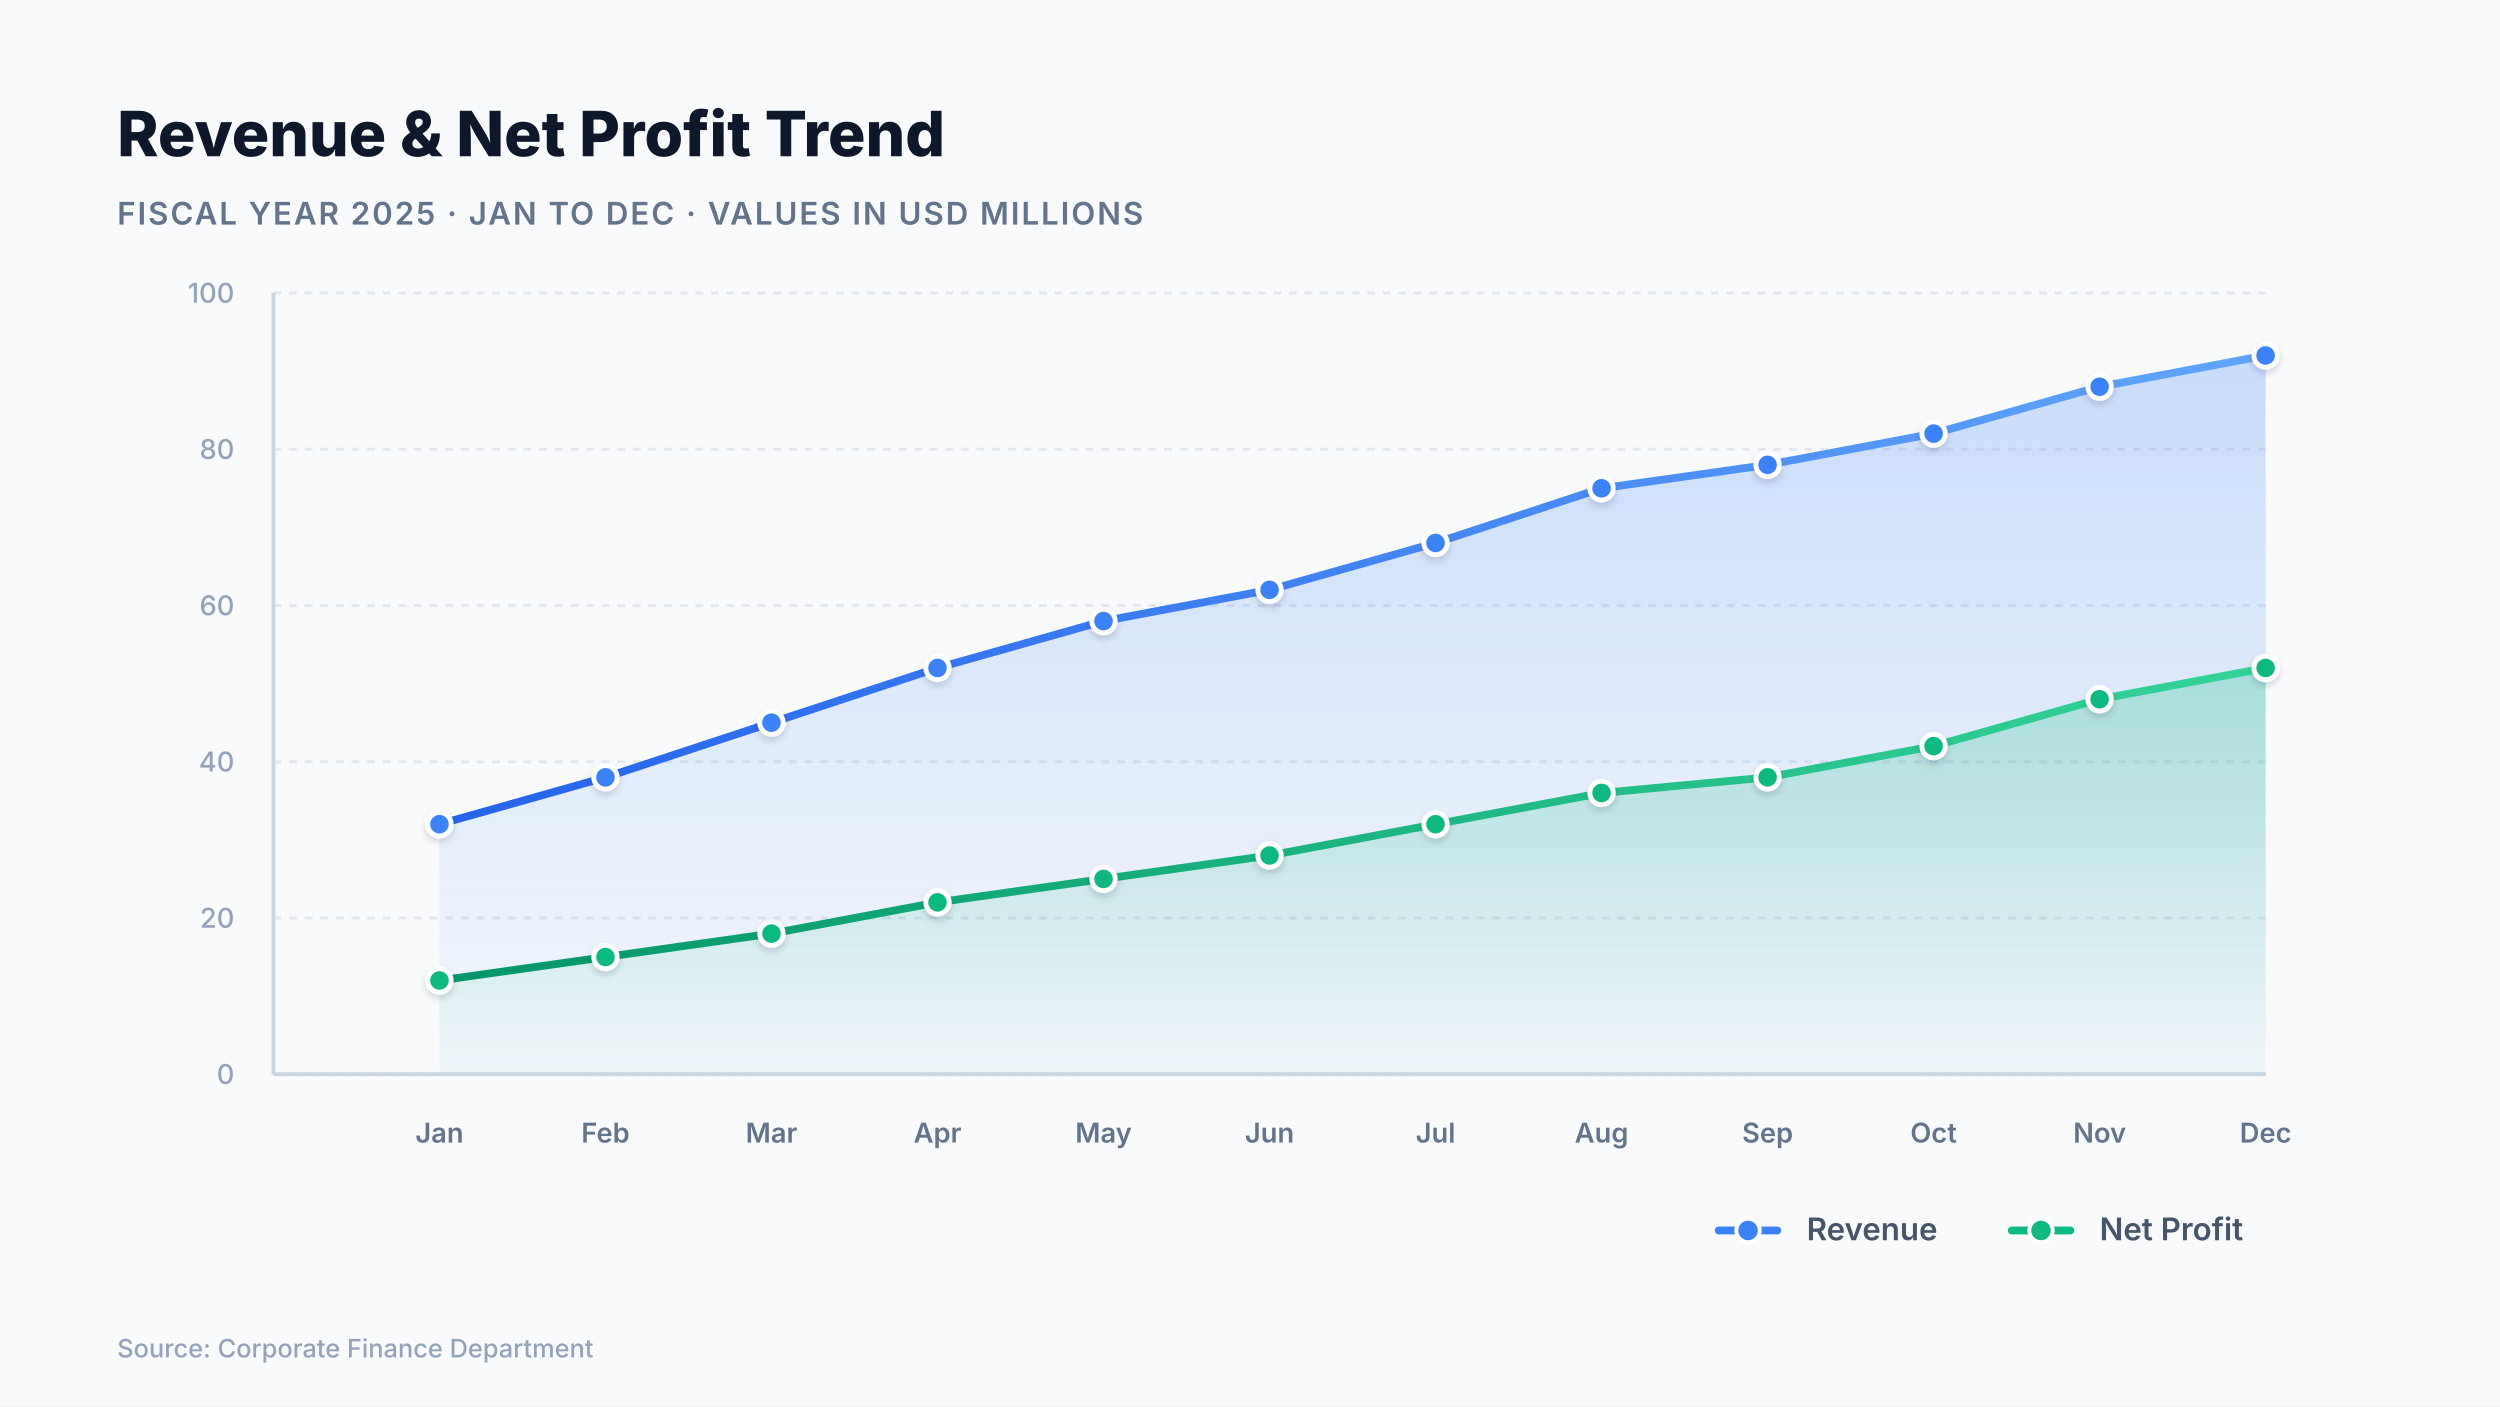
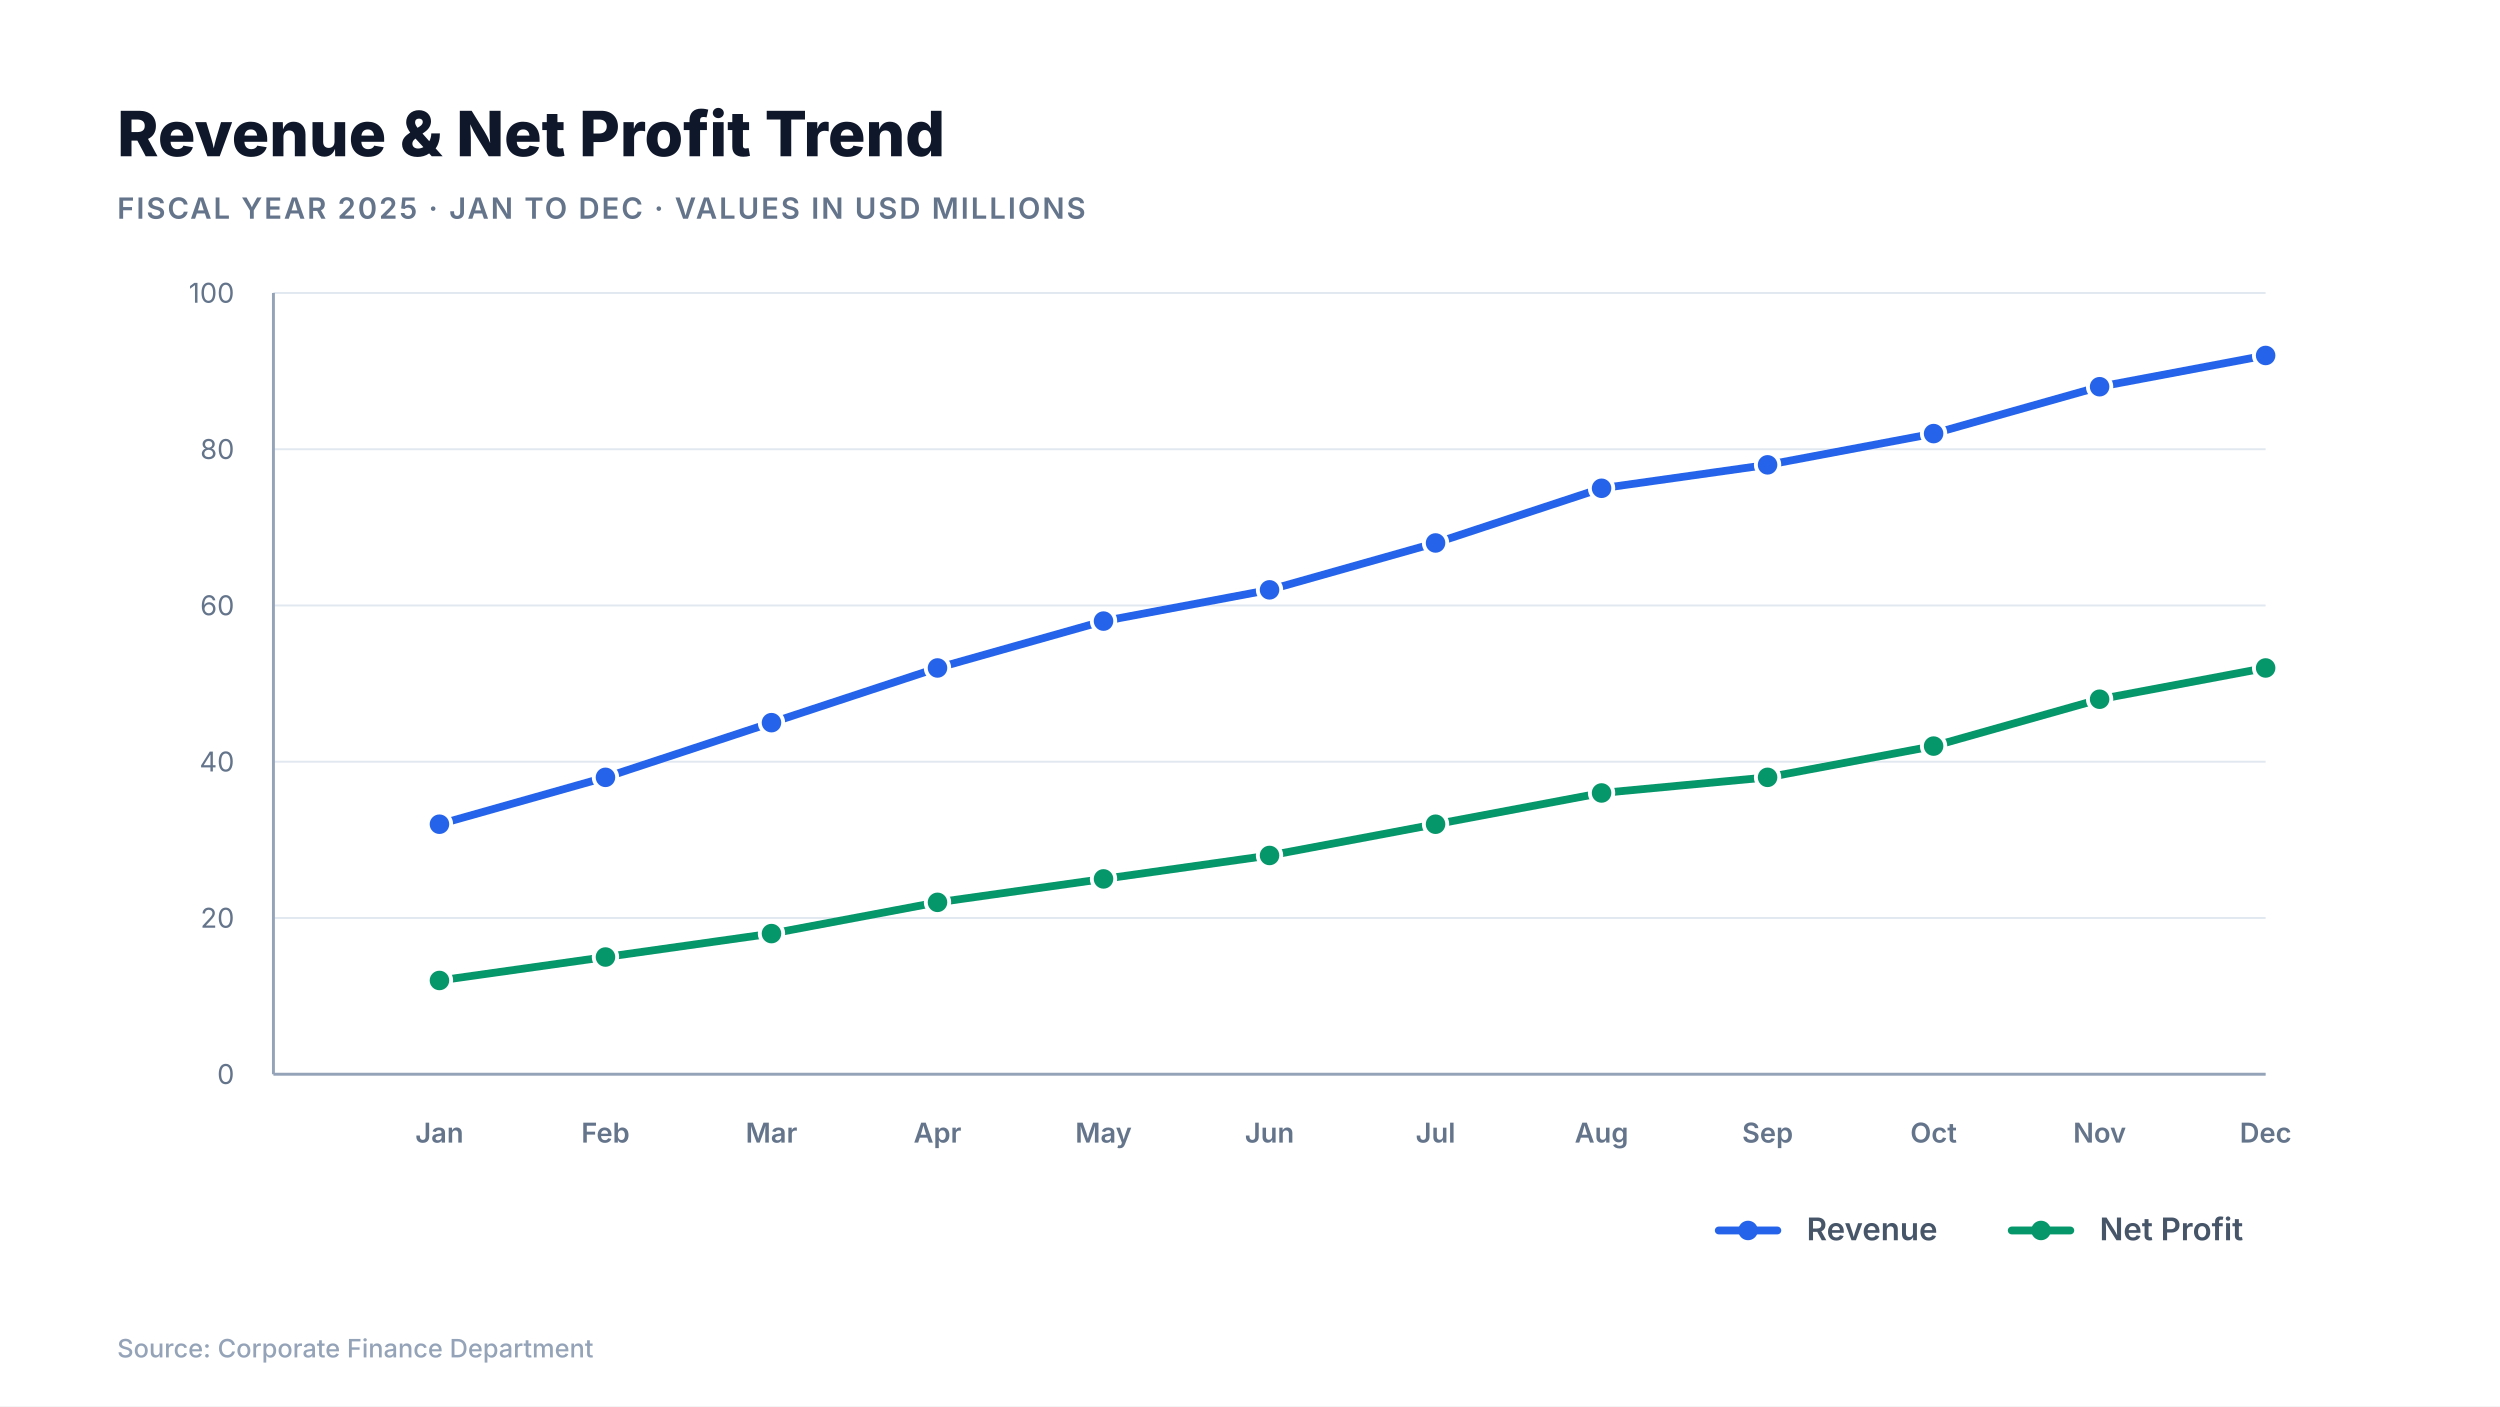
- <svg xmlns="http://www.w3.org/2000/svg" viewBox="0 0 1280 720" width="1280" height="720">
-   <defs>
-     <linearGradient id="lineGrad1" x1="0%" y1="0%" x2="100%" y2="0%">
-       <stop offset="0%" style="stop-color:#2563EB;stop-opacity:1" />
-       <stop offset="100%" style="stop-color:#60A5FA;stop-opacity:1" />
-     </linearGradient>
-     <linearGradient id="lineGrad2" x1="0%" y1="0%" x2="100%" y2="0%">
-       <stop offset="0%" style="stop-color:#059669;stop-opacity:1" />
-       <stop offset="100%" style="stop-color:#34D399;stop-opacity:1" />
-     </linearGradient>
-     <linearGradient id="areaGrad1" x1="0%" y1="0%" x2="0%" y2="100%">
-       <stop offset="0%" style="stop-color:#3B82F6;stop-opacity:0.25" />
-       <stop offset="100%" style="stop-color:#3B82F6;stop-opacity:0.02" />
-     </linearGradient>
-     <linearGradient id="areaGrad2" x1="0%" y1="0%" x2="0%" y2="100%">
-       <stop offset="0%" style="stop-color:#10B981;stop-opacity:0.25" />
-       <stop offset="100%" style="stop-color:#10B981;stop-opacity:0.02" />
-     </linearGradient>
-     <filter id="dotShadow" x="-30%" y="-30%" width="160%" height="160%">
-       <feGaussianBlur in="SourceAlpha" stdDeviation="2" />
-       <feOffset dx="0" dy="2" result="offsetblur" />
-       <feFlood flood-color="#0F172A" flood-opacity="0.15" result="shadowColor" />
-       <feComposite in="shadowColor" in2="offsetblur" operator="in" result="shadow" />
-       <feMerge>
-         <feMergeNode in="shadow" />
-         <feMergeNode in="SourceGraphic" />
-       </feMerge>
-     </filter>
-   </defs>
-   <rect width="1280" height="720" fill="#F8FAFC" />
-   <text x="60" y="80" font-family="-apple-system, BlinkMacSystemFont, 'Segoe UI', sans-serif" font-size="32" font-weight="800" fill="#0F172A">Revenue &amp; Net Profit Trend</text>
-   <text x="60" y="115" font-family="-apple-system, BlinkMacSystemFont, 'Segoe UI', sans-serif" font-size="16" font-weight="600" fill="#64748B" letter-spacing="1">FISCAL YEAR 2025 · JAN TO DEC · VALUES IN USD MILLIONS</text>
-   <g id="chartArea">
-     <line x1="140" y1="550" x2="1160" y2="550" stroke="#E2E8F0" stroke-width="1.5" stroke-dasharray="4,4" />
-     <line x1="140" y1="470" x2="1160" y2="470" stroke="#E2E8F0" stroke-width="1.5" stroke-dasharray="4,4" />
-     <line x1="140" y1="390" x2="1160" y2="390" stroke="#E2E8F0" stroke-width="1.5" stroke-dasharray="4,4" />
-     <line x1="140" y1="310" x2="1160" y2="310" stroke="#E2E8F0" stroke-width="1.5" stroke-dasharray="4,4" />
-     <line x1="140" y1="230" x2="1160" y2="230" stroke="#E2E8F0" stroke-width="1.5" stroke-dasharray="4,4" />
-     <line x1="140" y1="150" x2="1160" y2="150" stroke="#E2E8F0" stroke-width="1.5" stroke-dasharray="4,4" />
-     <text x="120" y="555" font-family="-apple-system, BlinkMacSystemFont, 'Segoe UI', sans-serif" font-size="14" font-weight="500" fill="#94A3B8" text-anchor="end">0</text>
-     <text x="120" y="475" font-family="-apple-system, BlinkMacSystemFont, 'Segoe UI', sans-serif" font-size="14" font-weight="500" fill="#94A3B8" text-anchor="end">20</text>
-     <text x="120" y="395" font-family="-apple-system, BlinkMacSystemFont, 'Segoe UI', sans-serif" font-size="14" font-weight="500" fill="#94A3B8" text-anchor="end">40</text>
-     <text x="120" y="315" font-family="-apple-system, BlinkMacSystemFont, 'Segoe UI', sans-serif" font-size="14" font-weight="500" fill="#94A3B8" text-anchor="end">60</text>
-     <text x="120" y="235" font-family="-apple-system, BlinkMacSystemFont, 'Segoe UI', sans-serif" font-size="14" font-weight="500" fill="#94A3B8" text-anchor="end">80</text>
-     <text x="120" y="155" font-family="-apple-system, BlinkMacSystemFont, 'Segoe UI', sans-serif" font-size="14" font-weight="500" fill="#94A3B8" text-anchor="end">100</text>
-     <line x1="140" y1="150" x2="140" y2="550" stroke="#CBD5E1" stroke-width="2" />
-     <line x1="140" y1="550" x2="1160" y2="550" stroke="#CBD5E1" stroke-width="2" />
-     <text x="225" y="585" font-family="-apple-system, BlinkMacSystemFont, 'Segoe UI', sans-serif" font-size="14" font-weight="600" fill="#64748B" text-anchor="middle">Jan</text>
-     <text x="310" y="585" font-family="-apple-system, BlinkMacSystemFont, 'Segoe UI', sans-serif" font-size="14" font-weight="600" fill="#64748B" text-anchor="middle">Feb</text>
-     <text x="395" y="585" font-family="-apple-system, BlinkMacSystemFont, 'Segoe UI', sans-serif" font-size="14" font-weight="600" fill="#64748B" text-anchor="middle">Mar</text>
-     <text x="480" y="585" font-family="-apple-system, BlinkMacSystemFont, 'Segoe UI', sans-serif" font-size="14" font-weight="600" fill="#64748B" text-anchor="middle">Apr</text>
-     <text x="565" y="585" font-family="-apple-system, BlinkMacSystemFont, 'Segoe UI', sans-serif" font-size="14" font-weight="600" fill="#64748B" text-anchor="middle">May</text>
-     <text x="650" y="585" font-family="-apple-system, BlinkMacSystemFont, 'Segoe UI', sans-serif" font-size="14" font-weight="600" fill="#64748B" text-anchor="middle">Jun</text>
-     <text x="735" y="585" font-family="-apple-system, BlinkMacSystemFont, 'Segoe UI', sans-serif" font-size="14" font-weight="600" fill="#64748B" text-anchor="middle">Jul</text>
-     <text x="820" y="585" font-family="-apple-system, BlinkMacSystemFont, 'Segoe UI', sans-serif" font-size="14" font-weight="600" fill="#64748B" text-anchor="middle">Aug</text>
-     <text x="905" y="585" font-family="-apple-system, BlinkMacSystemFont, 'Segoe UI', sans-serif" font-size="14" font-weight="600" fill="#64748B" text-anchor="middle">Sep</text>
-     <text x="990" y="585" font-family="-apple-system, BlinkMacSystemFont, 'Segoe UI', sans-serif" font-size="14" font-weight="600" fill="#64748B" text-anchor="middle">Oct</text>
-     <text x="1075" y="585" font-family="-apple-system, BlinkMacSystemFont, 'Segoe UI', sans-serif" font-size="14" font-weight="600" fill="#64748B" text-anchor="middle">Nov</text>
-     <text x="1160" y="585" font-family="-apple-system, BlinkMacSystemFont, 'Segoe UI', sans-serif" font-size="14" font-weight="600" fill="#64748B" text-anchor="middle">Dec</text>
-     <path d="M 225,422 L 310,398 L 395,370 L 480,342 L 565,318 L 650,302 L 735,278 L 820,250 L 905,238 L 990,222 L 1075,198 L 1160,182 L 1160,550 L 225,550 Z" fill="url(#areaGrad1)" />
-     <polyline points="225,422 310,398 395,370 480,342 565,318 650,302 735,278 820,250 905,238 990,222 1075,198 1160,182" fill="none" stroke="url(#lineGrad1)" stroke-width="4" stroke-linecap="round" stroke-linejoin="round" />
-     <g stroke="#FFFFFF" stroke-width="2.5" fill="#3B82F6" filter="url(#dotShadow)">
-       <circle cx="225" cy="422" r="6" />
-       <circle cx="310" cy="398" r="6" />
-       <circle cx="395" cy="370" r="6" />
-       <circle cx="480" cy="342" r="6" />
-       <circle cx="565" cy="318" r="6" />
-       <circle cx="650" cy="302" r="6" />
-       <circle cx="735" cy="278" r="6" />
-       <circle cx="820" cy="250" r="6" />
-       <circle cx="905" cy="238" r="6" />
-       <circle cx="990" cy="222" r="6" />
-       <circle cx="1075" cy="198" r="6" />
-       <circle cx="1160" cy="182" r="6" />
-     </g>
-     <path d="M 225,502 L 310,490 L 395,478 L 480,462 L 565,450 L 650,438 L 735,422 L 820,406 L 905,398 L 990,382 L 1075,358 L 1160,342 L 1160,550 L 225,550 Z" fill="url(#areaGrad2)" />
-     <polyline points="225,502 310,490 395,478 480,462 565,450 650,438 735,422 820,406 905,398 990,382 1075,358 1160,342" fill="none" stroke="url(#lineGrad2)" stroke-width="4" stroke-linecap="round" stroke-linejoin="round" />
-     <g stroke="#FFFFFF" stroke-width="2.5" fill="#10B981" filter="url(#dotShadow)">
-       <circle cx="225" cy="502" r="6" />
-       <circle cx="310" cy="490" r="6" />
-       <circle cx="395" cy="478" r="6" />
-       <circle cx="480" cy="462" r="6" />
-       <circle cx="565" cy="450" r="6" />
-       <circle cx="650" cy="438" r="6" />
-       <circle cx="735" cy="422" r="6" />
-       <circle cx="820" cy="406" r="6" />
-       <circle cx="905" cy="398" r="6" />
-       <circle cx="990" cy="382" r="6" />
-       <circle cx="1075" cy="358" r="6" />
-       <circle cx="1160" cy="342" r="6" />
+ <svg xmlns="http://www.w3.org/2000/svg" viewBox="0 0 1280 720" width="1280" height="720" font-family="-apple-system, BlinkMacSystemFont, 'Segoe UI', 'PingFang SC', 'Microsoft YaHei', sans-serif">
+   <rect width="1280" height="720" fill="#FFFFFF" />
+   <g id="header" data-pptx-bounds="60 40 1160 82">
+     <text x="60" y="80" font-size="32" font-weight="800" fill="#0F172A">Revenue &amp; Net Profit Trend</text>
+     <text x="60" y="112" font-size="15" font-weight="600" fill="#64748B" letter-spacing="1">FISCAL YEAR 2025 · JAN TO DEC · VALUES IN USD MILLIONS</text>
+   </g>
+   <g id="line-chart" data-pptx-bounds="90 140 1090 460" data-pptx-replace-with="chart">
+     <g id="chartArea">
+       <g id="grid" stroke="#E2E8F0" stroke-width="1">
+         <line x1="140" y1="550" x2="1160" y2="550" />
+         <line x1="140" y1="470" x2="1160" y2="470" />
+         <line x1="140" y1="390" x2="1160" y2="390" />
+         <line x1="140" y1="310" x2="1160" y2="310" />
+         <line x1="140" y1="230" x2="1160" y2="230" />
+         <line x1="140" y1="150" x2="1160" y2="150" />
+       </g>
+       <g id="axes" stroke="#94A3B8" stroke-width="1.5">
+         <line x1="140" y1="150" x2="140" y2="550" />
+         <line x1="140" y1="550" x2="1160" y2="550" />
+       </g>
+       <g id="value-labels" font-size="14" fill="#64748B" text-anchor="end">
+         <text x="120" y="555">0</text>
+         <text x="120" y="475">20</text>
+         <text x="120" y="395">40</text>
+         <text x="120" y="315">60</text>
+         <text x="120" y="235">80</text>
+         <text x="120" y="155">100</text>
+       </g>
+       <g id="category-labels" font-size="14" font-weight="600" fill="#64748B" text-anchor="middle">
+         <text x="225" y="585">Jan</text>
+         <text x="310" y="585">Feb</text>
+         <text x="395" y="585">Mar</text>
+         <text x="480" y="585">Apr</text>
+         <text x="565" y="585">May</text>
+         <text x="650" y="585">Jun</text>
+         <text x="735" y="585">Jul</text>
+         <text x="820" y="585">Aug</text>
+         <text x="905" y="585">Sep</text>
+         <text x="990" y="585">Oct</text>
+         <text x="1075" y="585">Nov</text>
+         <text x="1160" y="585">Dec</text>
+       </g>
+       <g id="revenue-series">
+         <polyline points="225,422 310,398 395,370 480,342 565,318 650,302 735,278 820,250 905,238 990,222 1075,198 1160,182" fill="none" stroke="#2563EB" stroke-width="4" stroke-linecap="round" stroke-linejoin="round" />
+         <g fill="#2563EB" stroke="#FFFFFF" stroke-width="2">
+           <circle cx="225" cy="422" r="6" />
+           <circle cx="310" cy="398" r="6" />
+           <circle cx="395" cy="370" r="6" />
+           <circle cx="480" cy="342" r="6" />
+           <circle cx="565" cy="318" r="6" />
+           <circle cx="650" cy="302" r="6" />
+           <circle cx="735" cy="278" r="6" />
+           <circle cx="820" cy="250" r="6" />
+           <circle cx="905" cy="238" r="6" />
+           <circle cx="990" cy="222" r="6" />
+           <circle cx="1075" cy="198" r="6" />
+           <circle cx="1160" cy="182" r="6" />
+         </g>
+       </g>
+       <g id="profit-series">
+         <polyline points="225,502 310,490 395,478 480,462 565,450 650,438 735,422 820,406 905,398 990,382 1075,358 1160,342" fill="none" stroke="#059669" stroke-width="4" stroke-linecap="round" stroke-linejoin="round" />
+         <g fill="#059669" stroke="#FFFFFF" stroke-width="2">
+           <circle cx="225" cy="502" r="6" />
+           <circle cx="310" cy="490" r="6" />
+           <circle cx="395" cy="478" r="6" />
+           <circle cx="480" cy="462" r="6" />
+           <circle cx="565" cy="450" r="6" />
+           <circle cx="650" cy="438" r="6" />
+           <circle cx="735" cy="422" r="6" />
+           <circle cx="820" cy="406" r="6" />
+           <circle cx="905" cy="398" r="6" />
+           <circle cx="990" cy="382" r="6" />
+           <circle cx="1075" cy="358" r="6" />
+           <circle cx="1160" cy="342" r="6" />
+         </g>
+       </g>
    </g>
  </g>
-   <g id="legend">
-     <line x1="880" y1="630" x2="910" y2="630" stroke="#3B82F6" stroke-width="4" stroke-linecap="round" />
-     <circle cx="895" cy="630" r="6" fill="#3B82F6" stroke="#FFFFFF" stroke-width="2" />
-     <text x="925" y="635" font-family="-apple-system, BlinkMacSystemFont, 'Segoe UI', sans-serif" font-size="16" font-weight="600" fill="#475569">Revenue</text>
-     <line x1="1030" y1="630" x2="1060" y2="630" stroke="#10B981" stroke-width="4" stroke-linecap="round" />
-     <circle cx="1045" cy="630" r="6" fill="#10B981" stroke="#FFFFFF" stroke-width="2" />
-     <text x="1075" y="635" font-family="-apple-system, BlinkMacSystemFont, 'Segoe UI', sans-serif" font-size="16" font-weight="600" fill="#475569">Net Profit</text>
+   <g id="legend" data-pptx-bounds="860 610 360 40" font-size="16" font-weight="600" fill="#475569">
+     <line x1="880" y1="630" x2="910" y2="630" stroke="#2563EB" stroke-width="4" stroke-linecap="round" />
+     <circle cx="895" cy="630" r="5" fill="#2563EB" />
+     <text x="925" y="635">Revenue</text>
+     <line x1="1030" y1="630" x2="1060" y2="630" stroke="#059669" stroke-width="4" stroke-linecap="round" />
+     <circle cx="1045" cy="630" r="5" fill="#059669" />
+     <text x="1075" y="635">Net Profit</text>
  </g>
-   <text x="60" y="695" font-family="-apple-system, BlinkMacSystemFont, 'Segoe UI', sans-serif" font-size="13" font-weight="500" fill="#94A3B8">Source: Corporate Finance Department</text>
+   <g id="source" data-pptx-bounds="60 680 290 20">
+     <text x="60" y="695" font-size="13" font-weight="500" fill="#94A3B8">Source: Corporate Finance Department</text>
+   </g>
</svg>
